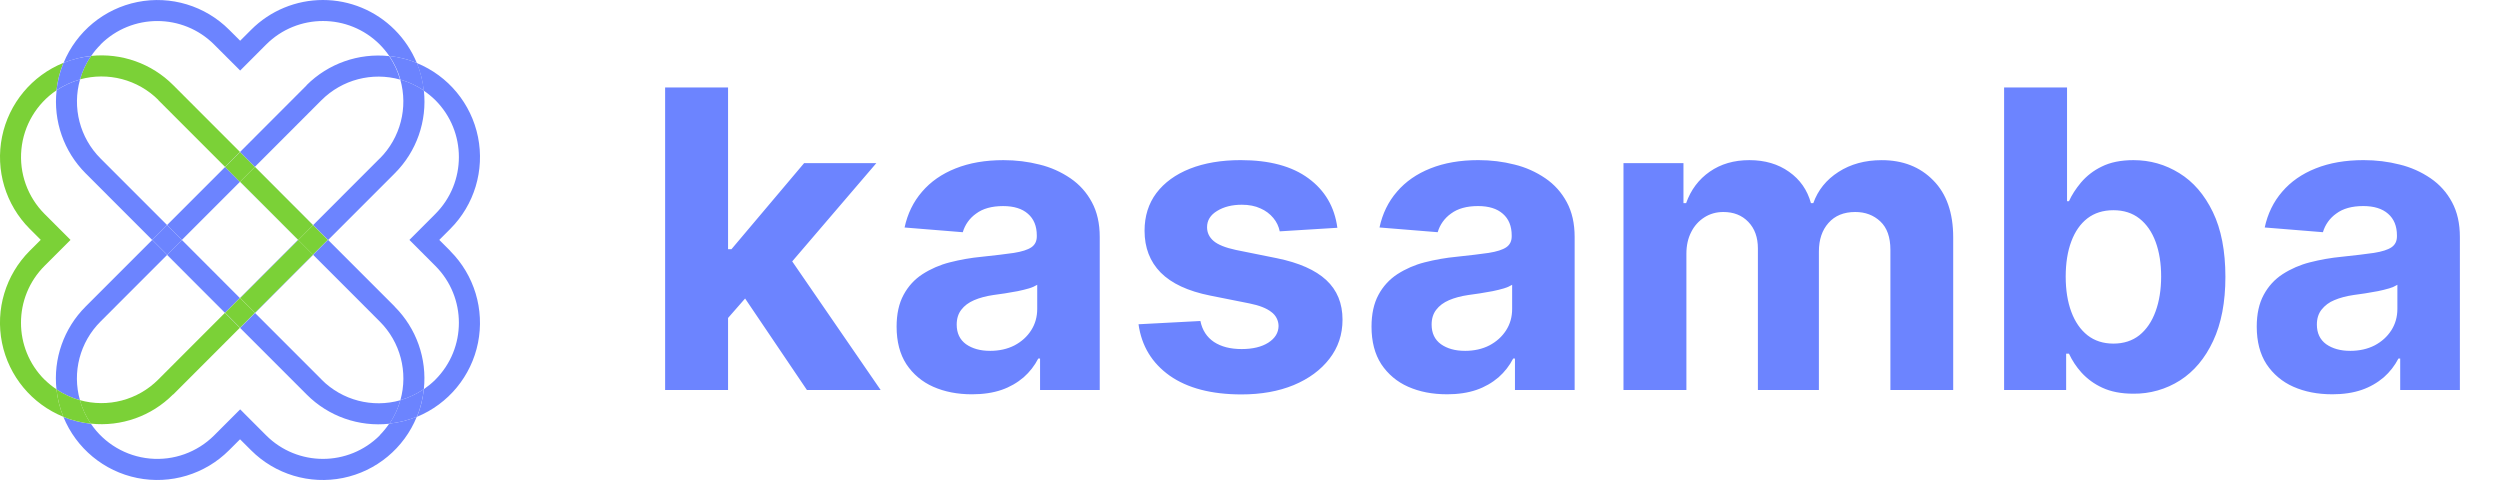
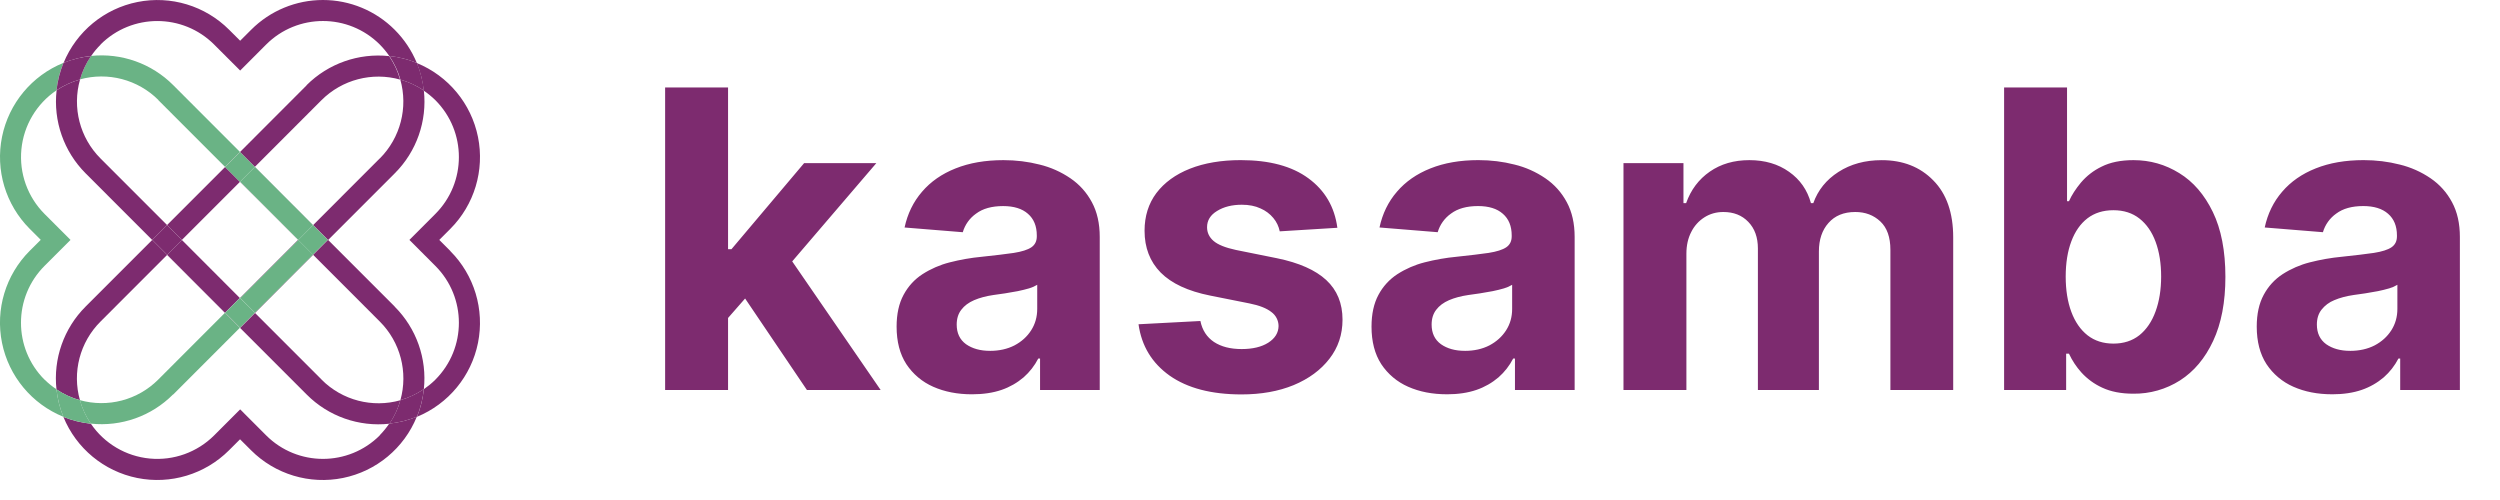
<svg xmlns="http://www.w3.org/2000/svg" width="125" height="25" fill="none" viewBox="0 0 125 25">
-   <path fill="#6c84ff" d="M8.359 12.743h-.006l2.898 2.9.005-.005zM4.278 8.664 7.612 12v-.005l.742-.742-3.329-3.331a4.02 4.02 0 0 1-1.022-3.948 4 4 0 0 0-1.173.542 5.07 5.07 0 0 0 1.453 4.153zm11.37 4.066-2.904 2.906.011.01 2.903-2.905zm3.344-4.813-3.334 3.336.747.748 3.334-3.336a5.06 5.06 0 0 0 1.454-4.139 4 4 0 0 0-1.178-.547 4.03 4.03 0 0 1-1.023 3.943zM5.024 2.229a4.02 4.02 0 0 1 5.685 0l1.299 1.299 1.298-1.3a4.02 4.02 0 0 1 5.685 0q.269.272.472.572c.47.05.937.166 1.378.347a5.1 5.1 0 0 0-1.108-1.66 5.07 5.07 0 0 0-7.174 0l-.551.55-.552-.55A5.072 5.072 0 0 0 3.18 3.141a5.1 5.1 0 0 1 1.379-.342q.201-.301.471-.566z" />
-   <path fill="#6c84ff" d="m19.739 15.332-3.334-3.336-.747.747 3.334 3.336a4.02 4.02 0 0 1 1.028 3.928 4 4 0 0 0 1.173-.552 5.07 5.07 0 0 0-1.459-4.123zm-6.991-6.989-.004.003 2.91 2.912.004-.003zm-7.723 7.736 3.334-3.336-.747-.747-3.334 3.335a5.07 5.07 0 0 0-1.454 4.14c.366.245.762.425 1.173.54a4.01 4.01 0 0 1 1.028-3.932m13.966 5.688a4.02 4.02 0 0 1-5.685 0l-1.298-1.299-1.299 1.3a4.02 4.02 0 0 1-6.166-.582 5 5 0 0 1-1.374-.342 5.072 5.072 0 0 0 8.282 1.67l.551-.55.552.55a5.072 5.072 0 0 0 8.287-1.68 5 5 0 0 1-1.379.346q-.21.31-.48.587z" />
-   <path fill="#6c84ff" d="m16.39 11.99-.741.743.01.01.747-.743-.747-.747-.005.005zm-8.778.006L7.607 12l.747.742h.005zm4.387 2.899.01.01 2.907-2.904-2.908-2.91-.004.005 2.897 2.895z" />
-   <path fill="#7bd137" d="m8.66 19.726 3.333-3.336-.747-.748-3.334 3.337a4.01 4.01 0 0 1-3.92 1.028c.115.411.296.807.546 1.174a5.04 5.04 0 0 0 4.116-1.46zm-6.433-.742a4.025 4.025 0 0 1 0-5.69l1.299-1.298-1.299-1.3a4.026 4.026 0 0 1 .597-6.18c.05-.471.165-.933.35-1.374a5.08 5.08 0 0 0-1.69 8.297l.553.552-.552.551A5.08 5.08 0 0 0 3.17 20.84a5 5 0 0 1-.346-1.375 4 4 0 0 1-.597-.486zM7.913 5.003l3.339 3.34.746-.747-3.338-3.34a5.06 5.06 0 0 0-4.106-1.46 4 4 0 0 0-.552 1.173 4.03 4.03 0 0 1 3.916 1.029z" />
-   <path fill="#6c84ff" d="m11.256 15.637-.006.005.747.748v-.005zM4.002 3.974c.115-.411.3-.808.552-1.174-.472.05-.933.16-1.38.341a5.3 5.3 0 0 0-.35 1.375 4.1 4.1 0 0 1 1.173-.542z" />
-   <path fill="#7bd137" d="m14.917 11.998-2.904 2.905.734.734 2.903-2.905z" />
-   <path fill="#7bd137" d="m12.004 9.096.005-.005L14.916 12l.737-.743-2.908-2.915-.746.748zM3.997 20.012a4.1 4.1 0 0 1-1.173-.542c.05.466.165.933.346 1.374.441.181.907.291 1.374.341a4 4 0 0 1-.547-1.173" />
-   <path fill="#7bd137" d="m15.652 11.258-.74.742.733.734.74-.742z" />
-   <path fill="#6c84ff" d="m22.515 12.547-.551-.551.551-.552a5.08 5.08 0 0 0-1.674-8.292q.27.67.346 1.38c.205.14.396.295.581.476a4.026 4.026 0 0 1 0 5.688l-1.298 1.3 1.298 1.299a4.026 4.026 0 0 1 0 5.688c-.18.181-.376.337-.576.477-.05.472-.16.933-.341 1.38a5.08 5.08 0 0 0 1.664-8.287zM15.337 4.26 12 7.601l.742.743 3.333-3.336a4.03 4.03 0 0 1 3.93-1.029 3.9 3.9 0 0 0-.55-1.174 5.08 5.08 0 0 0-4.127 1.455zm.748 14.723-3.329-3.33-.747.747 3.329 3.33a5.06 5.06 0 0 0 4.136 1.456 4 4 0 0 0 .546-1.174 4.02 4.02 0 0 1-3.935-1.024zM9.096 12l-.741.741 2.896 2.898.74-.74z" />
-   <path fill="#6c84ff" d="M20.014 3.98c.411.115.812.3 1.178.546a5 5 0 0 0-.346-1.38 5.1 5.1 0 0 0-1.378-.346c.25.366.436.763.551 1.174zm-7.272 11.655-.744.746.011.01.743-.745zM9.1 11.99l2.898-2.899-.742-.742-2.903 2.904.747.748zm2.906-4.392-.003.003.74.742.004-.004zm8.014 12.408a4 4 0 0 1-.547 1.174q.708-.075 1.379-.347a5.1 5.1 0 0 0 .34-1.379c-.366.25-.762.431-1.173.552" />
-   <path fill="#6c84ff" d="m8.354 11.254-.741.741.744.745.741-.741zm3.65-3.653h-.005l-.742.742v.005z" />
-   <path fill="#7bd137" d="m12.009 14.91-.01-.015-.742.742.742.748.747-.748-.737-.732zM12 7.606l-.745.745.74.741.745-.745z" />
-   <path fill="#6c84ff" d="m36.107 16.236.008-3.775h.457l3.635-4.306h3.611l-4.882 5.702h-.746zM33.256 19.5V4.373h3.147V19.5zm7.09 0-3.338-4.941 2.098-2.223 4.927 7.164zm8.252.215q-1.086 0-1.936-.377a3.1 3.1 0 0 1-1.344-1.13q-.488-.753-.488-1.876 0-.946.348-1.588.346-.644.945-1.034a4.6 4.6 0 0 1 1.36-.591 10.4 10.4 0 0 1 1.61-.281q.99-.104 1.595-.192.606-.096.879-.28.273-.186.273-.547v-.045q0-.701-.443-1.085-.435-.385-1.241-.385-.85 0-1.352.377a1.73 1.73 0 0 0-.665.93l-2.91-.236q.222-1.034.872-1.787.65-.76 1.677-1.167 1.034-.414 2.393-.414.945 0 1.81.222a4.7 4.7 0 0 1 1.543.687q.68.465 1.071 1.196.392.725.392 1.736V19.5h-2.984v-1.573h-.09a3.2 3.2 0 0 1-.73.938 3.4 3.4 0 0 1-1.1.628q-.644.222-1.486.222m.9-2.172q.695 0 1.227-.273.532-.281.834-.754.303-.473.303-1.07V14.24a1.7 1.7 0 0 1-.406.178q-.251.074-.569.14-.318.06-.635.11l-.576.082q-.555.081-.968.258-.414.178-.642.48-.23.297-.23.74 0 .642.466.982.473.332 1.197.332m17.37-6.153-2.881.178a1.5 1.5 0 0 0-.318-.665 1.7 1.7 0 0 0-.642-.48q-.392-.185-.938-.185-.733 0-1.234.31-.502.303-.502.813 0 .406.325.687.325.28 1.115.45l2.053.414q1.656.339 2.468 1.093.812.753.812 1.98 0 1.115-.657 1.957-.651.842-1.788 1.315-1.13.465-2.607.465-2.253 0-3.59-.938-1.33-.945-1.558-2.57l3.094-.163q.14.687.68 1.049.54.354 1.381.354.828 0 1.33-.317.51-.325.517-.835a.87.87 0 0 0-.362-.702q-.354-.28-1.093-.428l-1.965-.392q-1.662-.332-2.475-1.152-.805-.82-.805-2.09 0-1.093.591-1.884.6-.79 1.677-1.218 1.085-.429 2.54-.429 2.15 0 3.384.909 1.24.908 1.448 2.474m5.475 8.325q-1.087 0-1.936-.377a3.1 3.1 0 0 1-1.344-1.13q-.487-.753-.487-1.876 0-.946.347-1.588a2.8 2.8 0 0 1 .945-1.034 4.6 4.6 0 0 1 1.36-.591 10.4 10.4 0 0 1 1.61-.281q.99-.104 1.595-.192.606-.096.879-.28.273-.186.273-.547v-.045q0-.701-.443-1.085-.436-.385-1.24-.385-.85 0-1.353.377a1.73 1.73 0 0 0-.664.93l-2.91-.236q.221-1.034.871-1.787.65-.76 1.677-1.167 1.034-.414 2.393-.414.945 0 1.81.222a4.7 4.7 0 0 1 1.543.687q.68.465 1.071 1.196.392.725.392 1.736V19.5h-2.984v-1.573h-.089a3.2 3.2 0 0 1-.731.938 3.4 3.4 0 0 1-1.1.628q-.644.222-1.485.222m.9-2.172q.695 0 1.227-.273.532-.281.835-.754t.302-1.07V14.24a1.7 1.7 0 0 1-.406.178q-.25.074-.569.14-.317.06-.635.11l-.576.082q-.555.081-.968.258-.413.178-.642.48-.23.297-.23.74 0 .642.466.982.472.332 1.197.332m7.93 1.957V8.155h2.999v2.002h.133q.354-.998 1.182-1.574.827-.576 1.98-.576 1.166 0 1.986.584.82.576 1.093 1.566h.118q.347-.975 1.256-1.559.915-.59 2.164-.59 1.589 0 2.578 1.011.997 1.005.997 2.851v7.63h-3.14v-7.01q0-.945-.502-1.417-.503-.474-1.256-.473-.857 0-1.337.547-.48.538-.48 1.425V19.5h-3.05v-7.076q0-.835-.48-1.33-.474-.495-1.249-.494-.525 0-.945.266a1.83 1.83 0 0 0-.658.731q-.243.466-.243 1.093v6.81zm19.031 0V4.373h3.147v5.688h.096q.206-.459.598-.931a3.15 3.15 0 0 1 1.034-.798q.642-.324 1.595-.325 1.242 0 2.29.65 1.048.643 1.677 1.943.627 1.293.628 3.242 0 1.9-.613 3.206-.606 1.3-1.655 1.972a4.25 4.25 0 0 1-2.334.665q-.916 0-1.559-.303a3.2 3.2 0 0 1-1.041-.76 3.8 3.8 0 0 1-.62-.939h-.141V19.5zm3.08-5.672q0 1.011.281 1.765.28.753.812 1.174.532.414 1.293.414.768 0 1.3-.42.531-.43.805-1.183.28-.76.281-1.75 0-.982-.274-1.729-.273-.745-.805-1.167-.531-.42-1.307-.42-.769 0-1.3.406-.525.405-.805 1.152-.28.745-.281 1.758m13.319 5.887q-1.085 0-1.935-.377a3.1 3.1 0 0 1-1.344-1.13q-.488-.753-.488-1.876 0-.946.348-1.588.347-.644.945-1.034a4.6 4.6 0 0 1 1.359-.591 10.4 10.4 0 0 1 1.61-.281q.99-.104 1.596-.192.606-.096.879-.28.273-.186.273-.547v-.045q0-.701-.443-1.085-.436-.385-1.241-.385-.85 0-1.352.377a1.74 1.74 0 0 0-.665.93l-2.91-.236q.222-1.034.872-1.787.65-.76 1.677-1.167 1.034-.414 2.393-.414.945 0 1.809.222a4.7 4.7 0 0 1 1.544.687q.68.465 1.071 1.196.392.725.392 1.736V19.5h-2.984v-1.573h-.089a3.2 3.2 0 0 1-.731.938 3.4 3.4 0 0 1-1.101.628q-.642.222-1.485.222m.902-2.172q.693 0 1.226-.273.531-.281.834-.754t.303-1.07V14.24a1.7 1.7 0 0 1-.406.178 7 7 0 0 1-.569.14q-.317.06-.635.11l-.576.082q-.554.081-.968.258a1.54 1.54 0 0 0-.642.48q-.23.297-.229.74 0 .642.465.982.473.332 1.197.332" />
+   <path fill="#7d2b6f" d="M8.359 12.743h-.006l2.898 2.9.005-.005zM4.278 8.664 7.612 12v-.005l.742-.742-3.329-3.331a4.02 4.02 0 0 1-1.022-3.948 4 4 0 0 0-1.173.542 5.07 5.07 0 0 0 1.453 4.153zm11.37 4.066-2.904 2.906.011.01 2.903-2.905zm3.344-4.813-3.334 3.336.747.748 3.334-3.336a5.06 5.06 0 0 0 1.454-4.139 4 4 0 0 0-1.178-.547 4.03 4.03 0 0 1-1.023 3.943zM5.024 2.229a4.02 4.02 0 0 1 5.685 0l1.299 1.299 1.298-1.3a4.02 4.02 0 0 1 5.685 0q.269.272.472.572c.47.05.937.166 1.378.347a5.1 5.1 0 0 0-1.108-1.66 5.07 5.07 0 0 0-7.174 0l-.551.55-.552-.55A5.072 5.072 0 0 0 3.18 3.141a5.1 5.1 0 0 1 1.379-.342q.201-.301.471-.566z" />
+   <path fill="#7d2b6f" d="m19.739 15.332-3.334-3.336-.747.747 3.334 3.336a4.02 4.02 0 0 1 1.028 3.928 4 4 0 0 0 1.173-.552 5.07 5.07 0 0 0-1.459-4.123zm-6.991-6.989-.004.003 2.91 2.912.004-.003zm-7.723 7.736 3.334-3.336-.747-.747-3.334 3.335a5.07 5.07 0 0 0-1.454 4.14c.366.245.762.425 1.173.54a4.01 4.01 0 0 1 1.028-3.932m13.966 5.688a4.02 4.02 0 0 1-5.685 0l-1.298-1.299-1.299 1.3a4.02 4.02 0 0 1-6.166-.582 5 5 0 0 1-1.374-.342 5.072 5.072 0 0 0 8.282 1.67l.551-.55.552.55a5.072 5.072 0 0 0 8.287-1.68 5 5 0 0 1-1.379.346q-.21.31-.48.587z" />
+   <path fill="#7d2b6f" d="m16.39 11.99-.741.743.01.01.747-.743-.747-.747-.005.005zm-8.778.006L7.607 12l.747.742h.005zm4.387 2.899.01.01 2.907-2.904-2.908-2.91-.004.005 2.897 2.895z" />
+   <path fill="#6ab385" d="m8.66 19.726 3.333-3.336-.747-.748-3.334 3.337a4.01 4.01 0 0 1-3.92 1.028c.115.411.296.807.546 1.174a5.04 5.04 0 0 0 4.116-1.46zm-6.433-.742a4.025 4.025 0 0 1 0-5.69l1.299-1.298-1.299-1.3a4.026 4.026 0 0 1 .597-6.18c.05-.471.165-.933.35-1.374a5.08 5.08 0 0 0-1.69 8.297l.553.552-.552.551A5.08 5.08 0 0 0 3.17 20.84a5 5 0 0 1-.346-1.375 4 4 0 0 1-.597-.486zM7.913 5.003l3.339 3.34.746-.747-3.338-3.34a5.06 5.06 0 0 0-4.106-1.46 4 4 0 0 0-.552 1.173 4.03 4.03 0 0 1 3.916 1.029z" />
+   <path fill="#7d2b6f" d="m11.256 15.637-.006.005.747.748v-.005zM4.002 3.974c.115-.411.3-.808.552-1.174-.472.05-.933.16-1.38.341a5.3 5.3 0 0 0-.35 1.375 4.1 4.1 0 0 1 1.173-.542z" />
+   <path fill="#6ab385" d="m14.917 11.998-2.904 2.905.734.734 2.903-2.905z" />
+   <path fill="#6ab385" d="m12.004 9.096.005-.005L14.916 12l.737-.743-2.908-2.915-.746.748zM3.997 20.012a4.1 4.1 0 0 1-1.173-.542c.05.466.165.933.346 1.374.441.181.907.291 1.374.341a4 4 0 0 1-.547-1.173" />
+   <path fill="#6ab385" d="m15.652 11.258-.74.742.733.734.74-.742z" />
+   <path fill="#7d2b6f" d="m22.515 12.547-.551-.551.551-.552a5.08 5.08 0 0 0-1.674-8.292q.27.67.346 1.38c.205.14.396.295.581.476a4.026 4.026 0 0 1 0 5.688l-1.298 1.3 1.298 1.299a4.026 4.026 0 0 1 0 5.688c-.18.181-.376.337-.576.477-.05.472-.16.933-.341 1.38a5.08 5.08 0 0 0 1.664-8.287zM15.337 4.26 12 7.601l.742.743 3.333-3.336a4.03 4.03 0 0 1 3.93-1.029 3.9 3.9 0 0 0-.55-1.174 5.08 5.08 0 0 0-4.127 1.455zm.748 14.723-3.329-3.33-.747.747 3.329 3.33a5.06 5.06 0 0 0 4.136 1.456 4 4 0 0 0 .546-1.174 4.02 4.02 0 0 1-3.935-1.024zM9.096 12l-.741.741 2.896 2.898.74-.74z" />
+   <path fill="#7d2b6f" d="M20.014 3.98c.411.115.812.3 1.178.546a5 5 0 0 0-.346-1.38 5.1 5.1 0 0 0-1.378-.346c.25.366.436.763.551 1.174zm-7.272 11.655-.744.746.011.01.743-.745zM9.1 11.99l2.898-2.899-.742-.742-2.903 2.904.747.748zm2.906-4.392-.003.003.74.742.004-.004zm8.014 12.408a4 4 0 0 1-.547 1.174q.708-.075 1.379-.347a5.1 5.1 0 0 0 .34-1.379c-.366.25-.762.431-1.173.552" />
+   <path fill="#7d2b6f" d="m8.354 11.254-.741.741.744.745.741-.741zm3.65-3.653h-.005l-.742.742v.005z" />
+   <path fill="#6ab385" d="m12.009 14.91-.01-.015-.742.742.742.748.747-.748-.737-.732zM12 7.606l-.745.745.74.741.745-.745z" />
+   <path fill="#7d2b6f" d="m36.107 16.236.008-3.775h.457l3.635-4.306h3.611l-4.882 5.702h-.746zM33.256 19.5V4.373h3.147V19.5zm7.09 0-3.338-4.941 2.098-2.223 4.927 7.164zm8.252.215q-1.086 0-1.936-.377a3.1 3.1 0 0 1-1.344-1.13q-.488-.753-.488-1.876 0-.946.348-1.588.346-.644.945-1.034a4.6 4.6 0 0 1 1.36-.591 10.4 10.4 0 0 1 1.61-.281q.99-.104 1.595-.192.606-.096.879-.28.273-.186.273-.547v-.045q0-.701-.443-1.085-.435-.385-1.241-.385-.85 0-1.352.377a1.73 1.73 0 0 0-.665.93l-2.91-.236q.222-1.034.872-1.787.65-.76 1.677-1.167 1.034-.414 2.393-.414.945 0 1.81.222a4.7 4.7 0 0 1 1.543.687q.68.465 1.071 1.196.392.725.392 1.736V19.5h-2.984v-1.573h-.09a3.2 3.2 0 0 1-.73.938 3.4 3.4 0 0 1-1.1.628q-.644.222-1.486.222m.9-2.172q.695 0 1.227-.273.532-.281.834-.754.303-.473.303-1.07V14.24a1.7 1.7 0 0 1-.406.178q-.251.074-.569.14-.318.06-.635.11l-.576.082q-.555.081-.968.258-.414.178-.642.48-.23.297-.23.74 0 .642.466.982.473.332 1.197.332m17.37-6.153-2.881.178a1.5 1.5 0 0 0-.318-.665 1.7 1.7 0 0 0-.642-.48q-.392-.185-.938-.185-.733 0-1.234.31-.502.303-.502.813 0 .406.325.687.325.28 1.115.45l2.053.414q1.656.339 2.468 1.093.812.753.812 1.98 0 1.115-.657 1.957-.651.842-1.788 1.315-1.13.465-2.607.465-2.253 0-3.59-.938-1.33-.945-1.558-2.57l3.094-.163q.14.687.68 1.049.54.354 1.381.354.828 0 1.33-.317.51-.325.517-.835a.87.87 0 0 0-.362-.702q-.354-.28-1.093-.428l-1.965-.392q-1.662-.332-2.475-1.152-.805-.82-.805-2.09 0-1.093.591-1.884.6-.79 1.677-1.218 1.085-.429 2.54-.429 2.15 0 3.384.909 1.24.908 1.448 2.474m5.475 8.325q-1.087 0-1.936-.377a3.1 3.1 0 0 1-1.344-1.13q-.487-.753-.487-1.876 0-.946.347-1.588a2.8 2.8 0 0 1 .945-1.034 4.6 4.6 0 0 1 1.36-.591 10.4 10.4 0 0 1 1.61-.281q.99-.104 1.595-.192.606-.096.879-.28.273-.186.273-.547v-.045q0-.701-.443-1.085-.436-.385-1.24-.385-.85 0-1.353.377a1.73 1.73 0 0 0-.664.93l-2.91-.236q.221-1.034.871-1.787.65-.76 1.677-1.167 1.034-.414 2.393-.414.945 0 1.81.222a4.7 4.7 0 0 1 1.543.687q.68.465 1.071 1.196.392.725.392 1.736V19.5h-2.984v-1.573h-.089a3.2 3.2 0 0 1-.731.938 3.4 3.4 0 0 1-1.1.628q-.644.222-1.485.222m.9-2.172q.695 0 1.227-.273.532-.281.835-.754t.302-1.07V14.24a1.7 1.7 0 0 1-.406.178q-.25.074-.569.14-.317.06-.635.11l-.576.082q-.555.081-.968.258-.413.178-.642.48-.23.297-.23.74 0 .642.466.982.472.332 1.197.332m7.93 1.957V8.155h2.999v2.002h.133q.354-.998 1.182-1.574.827-.576 1.98-.576 1.166 0 1.986.584.82.576 1.093 1.566h.118q.347-.975 1.256-1.559.915-.59 2.164-.59 1.589 0 2.578 1.011.997 1.005.997 2.851v7.63h-3.14v-7.01q0-.945-.502-1.417-.503-.474-1.256-.473-.857 0-1.337.547-.48.538-.48 1.425V19.5h-3.05v-7.076q0-.835-.48-1.33-.474-.495-1.249-.494-.525 0-.945.266a1.83 1.83 0 0 0-.658.731q-.243.466-.243 1.093v6.81zm19.031 0V4.373h3.147v5.688h.096q.206-.459.598-.931a3.15 3.15 0 0 1 1.034-.798q.642-.324 1.595-.325 1.242 0 2.29.65 1.048.643 1.677 1.943.627 1.293.628 3.242 0 1.9-.613 3.206-.606 1.3-1.655 1.972a4.25 4.25 0 0 1-2.334.665q-.916 0-1.559-.303a3.2 3.2 0 0 1-1.041-.76 3.8 3.8 0 0 1-.62-.939h-.141V19.5zm3.08-5.672q0 1.011.281 1.765.28.753.812 1.174.532.414 1.293.414.768 0 1.3-.42.531-.43.805-1.183.28-.76.281-1.75 0-.982-.274-1.729-.273-.745-.805-1.167-.531-.42-1.307-.42-.769 0-1.3.406-.525.405-.805 1.152-.28.745-.281 1.758m13.319 5.887q-1.085 0-1.935-.377a3.1 3.1 0 0 1-1.344-1.13q-.488-.753-.488-1.876 0-.946.348-1.588.347-.644.945-1.034a4.6 4.6 0 0 1 1.359-.591 10.4 10.4 0 0 1 1.61-.281q.99-.104 1.596-.192.606-.096.879-.28.273-.186.273-.547v-.045q0-.701-.443-1.085-.436-.385-1.241-.385-.85 0-1.352.377a1.74 1.74 0 0 0-.665.93l-2.91-.236q.222-1.034.872-1.787.65-.76 1.677-1.167 1.034-.414 2.393-.414.945 0 1.809.222a4.7 4.7 0 0 1 1.544.687q.68.465 1.071 1.196.392.725.392 1.736V19.5h-2.984v-1.573h-.089a3.2 3.2 0 0 1-.731.938 3.4 3.4 0 0 1-1.101.628q-.642.222-1.485.222m.902-2.172q.693 0 1.226-.273.531-.281.834-.754t.303-1.07V14.24a1.7 1.7 0 0 1-.406.178 7 7 0 0 1-.569.14q-.317.06-.635.11l-.576.082q-.554.081-.968.258a1.54 1.54 0 0 0-.642.48q-.23.297-.229.74 0 .642.465.982.473.332 1.197.332" />
</svg>
